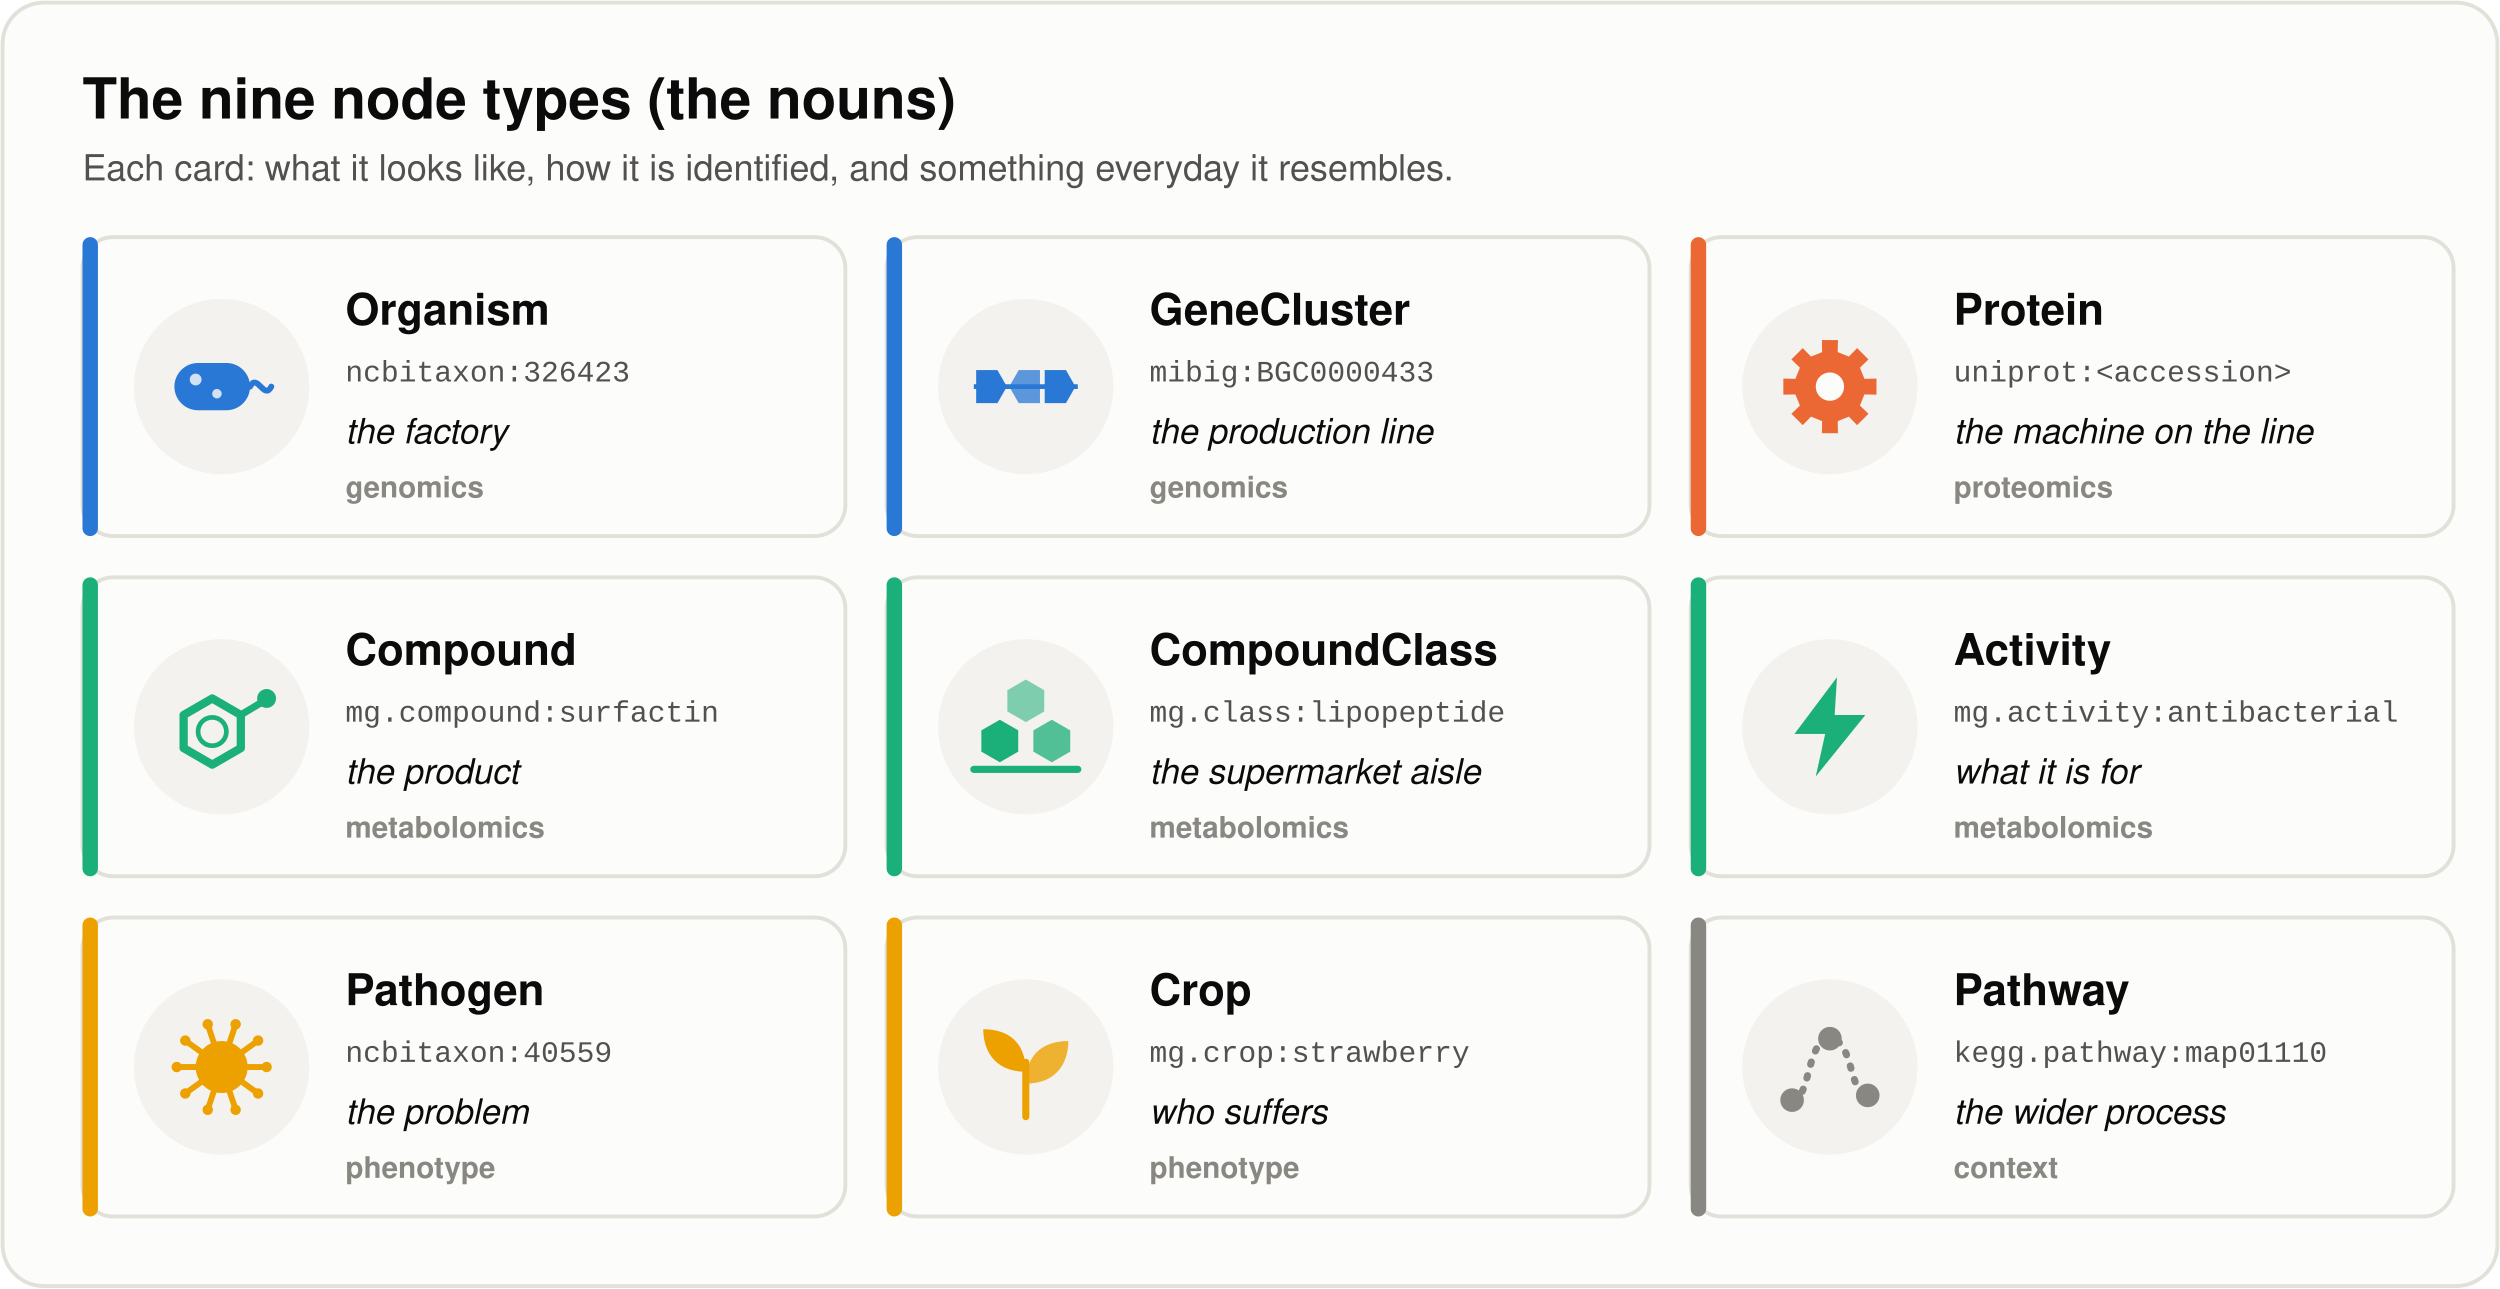
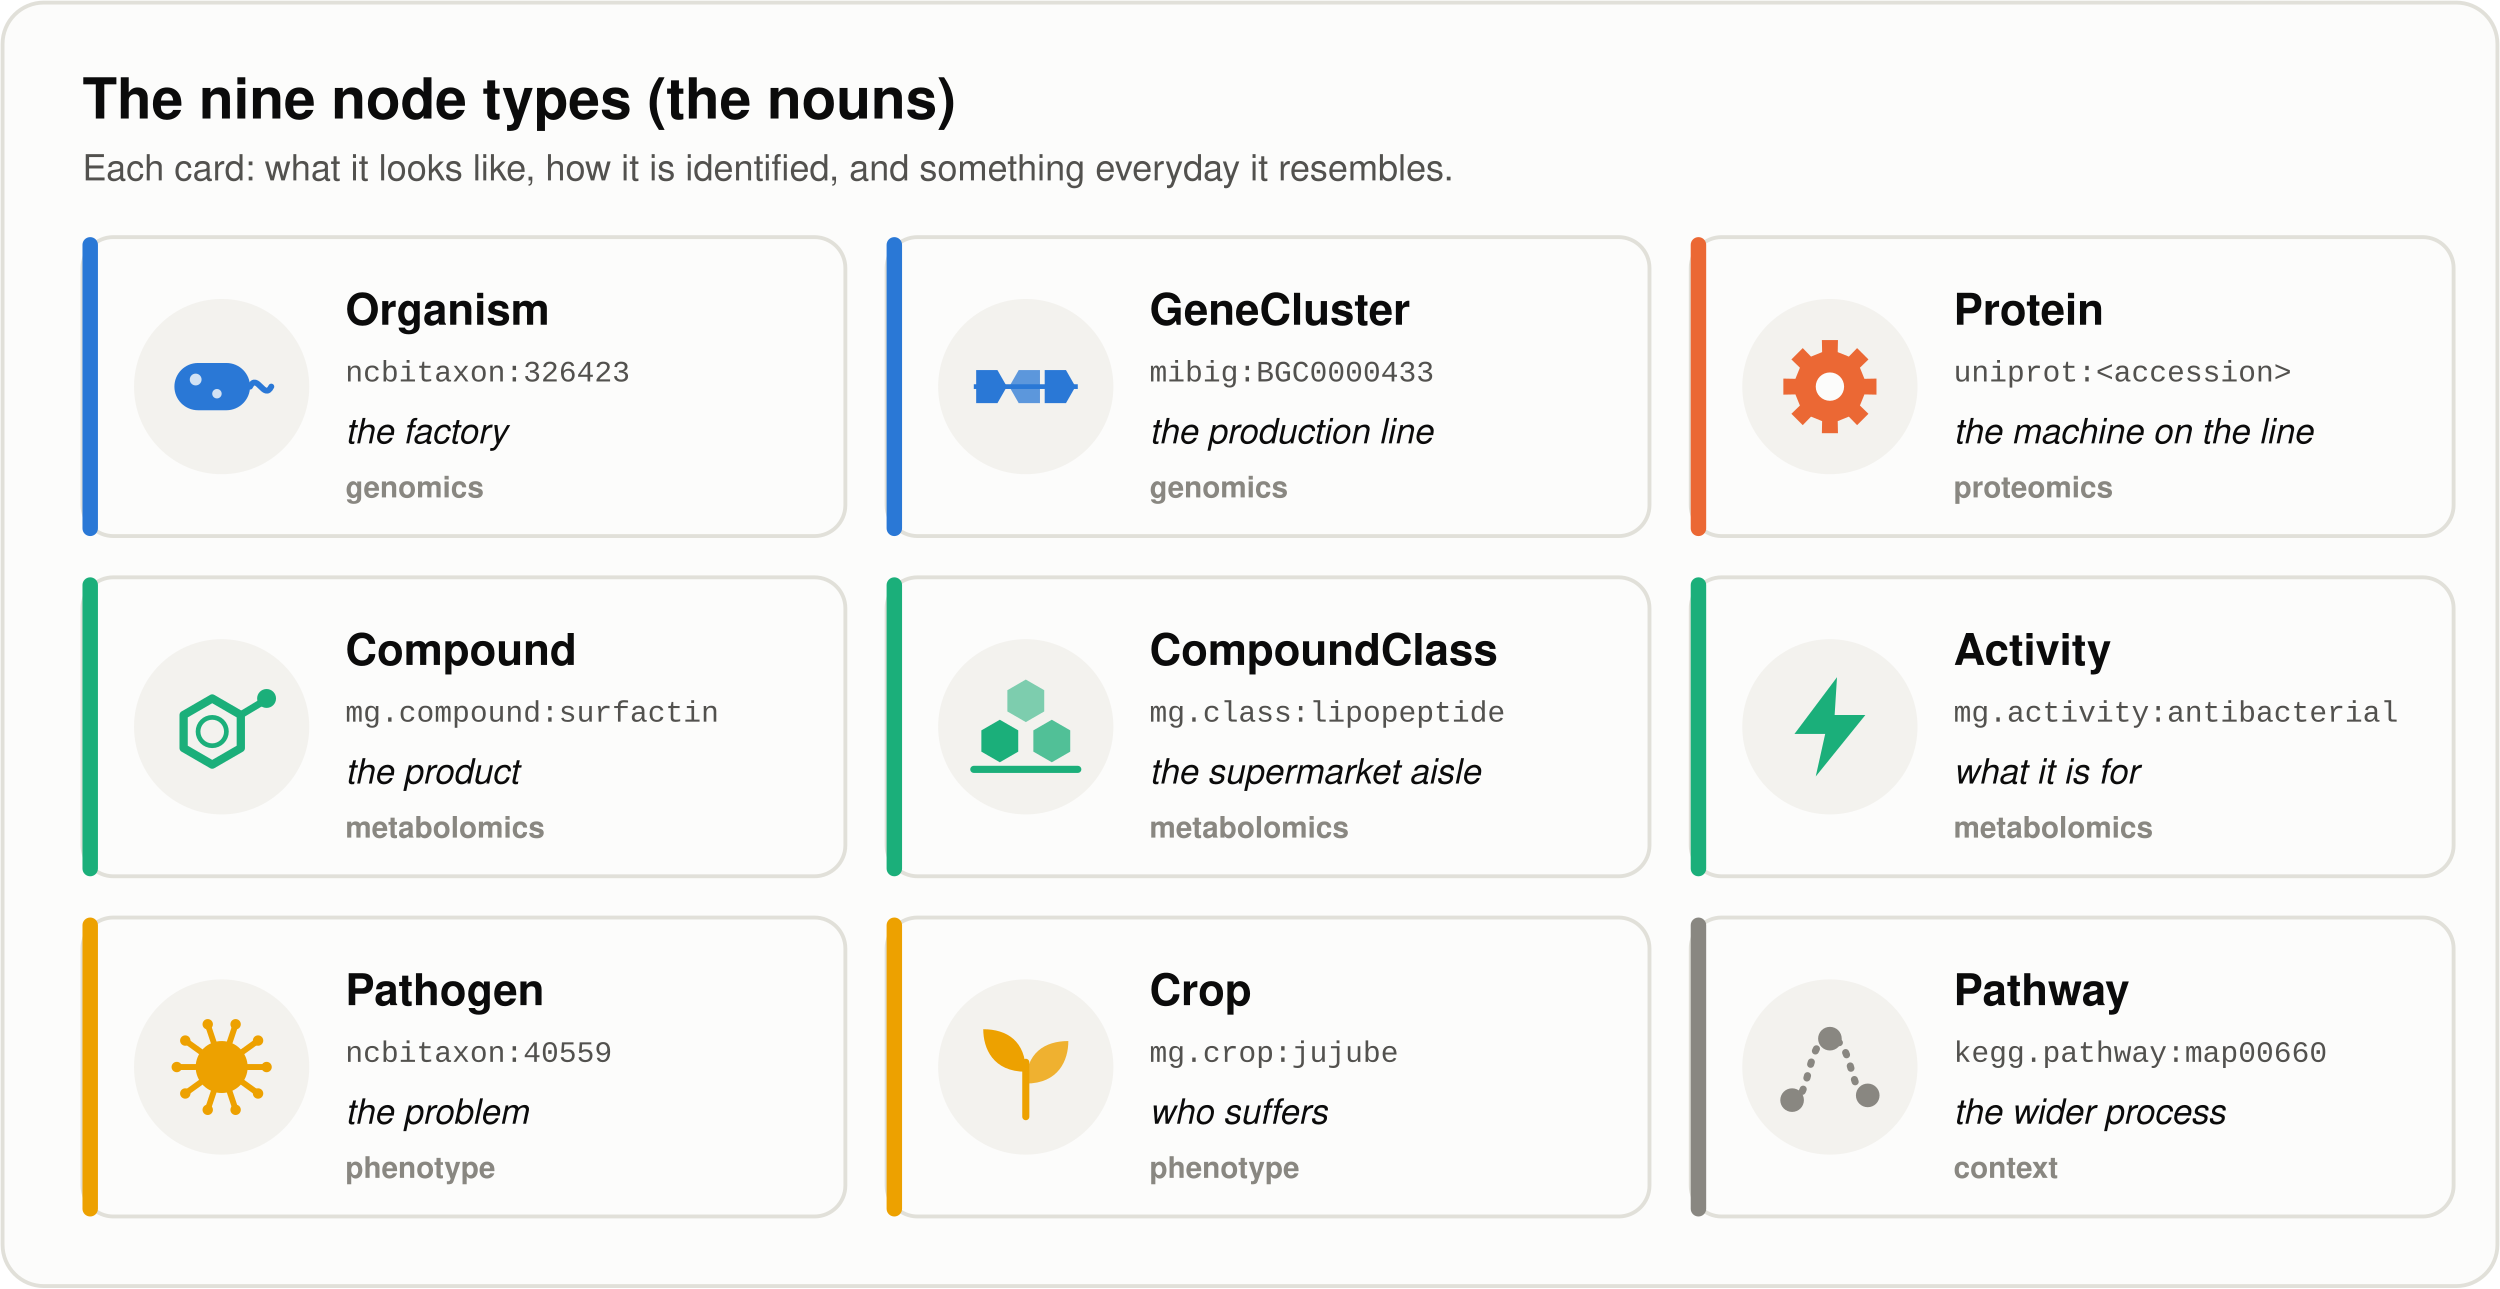
<svg xmlns="http://www.w3.org/2000/svg" viewBox="0 0 970 500" width="970" height="500" role="img" aria-labelledby="title desc">
  <defs>

</defs>
  <rect x="1.0" y="1.0" width="968.0" height="498.0" rx="16" fill="#fcfcfb" stroke="#e1e0d9" stroke-width="1.5" />
  <text x="32.0" y="46.0" font-family="system-ui, -apple-system, 'Segoe UI', Helvetica, Arial, sans-serif" font-size="22" font-weight="700" fill="#0b0b0b" text-anchor="start">The nine node types (the nouns)</text>
  <text x="32.0" y="70.0" font-family="system-ui, -apple-system, 'Segoe UI', Helvetica, Arial, sans-serif" font-size="14" font-weight="400" fill="#52514e" text-anchor="start">Each card: what it looks like, how it is identified, and something everyday it resembles.</text>
  <rect x="32.0" y="92.0" width="296.0" height="116.0" rx="12" fill="#fcfcfb" stroke="#e1e0d9" stroke-width="1.5" />
  <rect x="32.0" y="92.0" width="6.0" height="116.0" rx="3" fill="#2a78d6" stroke="none" stroke-width="1.5" />
  <circle cx="86" cy="150" r="34" fill="#f3f2ee" />
  <g transform="translate(64.0,128.0) scale(0.917)">
    <rect x="4" y="14" width="32" height="20" rx="10" fill="#2a78d6" />
    <path d="M36 24 c3 -6 6 6 9 0" stroke="#2a78d6" stroke-width="2.5" fill="none" stroke-linecap="round" />
    <circle cx="13" cy="21" r="2.5" fill="#fcfcfb" opacity=".8" />
    <circle cx="22" cy="27" r="2" fill="#fcfcfb" opacity=".8" />
  </g>
  <text x="134.0" y="126.0" font-family="system-ui, -apple-system, 'Segoe UI', Helvetica, Arial, sans-serif" font-size="17" font-weight="700" fill="#0b0b0b" text-anchor="start">Organism</text>
  <text x="134.0" y="148.0" font-family="ui-monospace, 'SF Mono', Menlo, Consolas, 'Liberation Mono', monospace" font-size="11.5" font-weight="400" fill="#52514e" text-anchor="start">ncbitaxon:326423</text>
  <text x="134.0" y="172.0" font-family="system-ui, -apple-system, 'Segoe UI', Helvetica, Arial, sans-serif" font-size="13.5" font-weight="400" fill="#0b0b0b" text-anchor="start" font-style="italic">the factory</text>
  <text x="134.0" y="193.0" font-family="system-ui, -apple-system, 'Segoe UI', Helvetica, Arial, sans-serif" font-size="11.5" font-weight="600" fill="#898781" text-anchor="start">genomics</text>
  <rect x="344.0" y="92.0" width="296.0" height="116.0" rx="12" fill="#fcfcfb" stroke="#e1e0d9" stroke-width="1.5" />
  <rect x="344.0" y="92.0" width="6.0" height="116.0" rx="3" fill="#2a78d6" stroke="none" stroke-width="1.5" />
  <circle cx="398" cy="150" r="34" fill="#f3f2ee" />
  <g transform="translate(376.0,128.0) scale(0.917)">
    <line x1="2" y1="24" x2="46" y2="24" stroke="#2a78d6" stroke-width="2" />
    <path d="M3 17 h9 l4 7 l-4 7 h-9 z" fill="#2a78d6" />
    <path d="M30 17 h-9 l-4 7 l4 7 h9 z" fill="#2a78d6" opacity=".75" />
    <path d="M32 17 h9 l4 7 l-4 7 h-9 z" fill="#2a78d6" />
  </g>
  <text x="446.0" y="126.0" font-family="system-ui, -apple-system, 'Segoe UI', Helvetica, Arial, sans-serif" font-size="17" font-weight="700" fill="#0b0b0b" text-anchor="start">GeneCluster</text>
  <text x="446.0" y="148.0" font-family="ui-monospace, 'SF Mono', Menlo, Consolas, 'Liberation Mono', monospace" font-size="11.5" font-weight="400" fill="#52514e" text-anchor="start">mibig:BGC0000433</text>
  <text x="446.0" y="172.0" font-family="system-ui, -apple-system, 'Segoe UI', Helvetica, Arial, sans-serif" font-size="13.5" font-weight="400" fill="#0b0b0b" text-anchor="start" font-style="italic">the production line</text>
  <text x="446.0" y="193.0" font-family="system-ui, -apple-system, 'Segoe UI', Helvetica, Arial, sans-serif" font-size="11.5" font-weight="600" fill="#898781" text-anchor="start">genomics</text>
  <rect x="656.0" y="92.0" width="296.0" height="116.0" rx="12" fill="#fcfcfb" stroke="#e1e0d9" stroke-width="1.5" />
  <rect x="656.0" y="92.0" width="6.0" height="116.0" rx="3" fill="#eb6834" stroke="none" stroke-width="1.5" />
  <circle cx="710" cy="150" r="34" fill="#f3f2ee" />
  <g transform="translate(688.0,128.0) scale(0.917)">
    <polygon points="43.7,20.6 43.7,27.4 38.6,27.3 36.7,32.0 40.3,35.5 35.5,40.3 32.0,36.7 27.3,38.6 27.4,43.7 20.6,43.7 20.7,38.6 16.0,36.7 12.5,40.3 7.7,35.5 11.3,32.0 9.4,27.3 4.3,27.4 4.3,20.6 9.4,20.7 11.3,16.0 7.7,12.5 12.5,7.7 16.0,11.3 20.7,9.4 20.6,4.3 27.4,4.3 27.3,9.4 32.0,11.3 35.5,7.7 40.3,12.5 36.7,16.0 38.6,20.7" fill="#eb6834" />
    <circle cx="24" cy="24" r="6" fill="#fcfcfb" />
  </g>
  <text x="758.0" y="126.0" font-family="system-ui, -apple-system, 'Segoe UI', Helvetica, Arial, sans-serif" font-size="17" font-weight="700" fill="#0b0b0b" text-anchor="start">Protein</text>
  <text x="758.0" y="148.0" font-family="ui-monospace, 'SF Mono', Menlo, Consolas, 'Liberation Mono', monospace" font-size="11.5" font-weight="400" fill="#52514e" text-anchor="start">uniprot:&lt;accession&gt;</text>
  <text x="758.0" y="172.0" font-family="system-ui, -apple-system, 'Segoe UI', Helvetica, Arial, sans-serif" font-size="13.5" font-weight="400" fill="#0b0b0b" text-anchor="start" font-style="italic">the machine on the line</text>
  <text x="758.0" y="193.0" font-family="system-ui, -apple-system, 'Segoe UI', Helvetica, Arial, sans-serif" font-size="11.5" font-weight="600" fill="#898781" text-anchor="start">proteomics</text>
  <rect x="32.0" y="224.0" width="296.0" height="116.0" rx="12" fill="#fcfcfb" stroke="#e1e0d9" stroke-width="1.5" />
  <rect x="32.0" y="224.0" width="6.0" height="116.0" rx="3" fill="#1baf7a" stroke="none" stroke-width="1.5" />
  <circle cx="86" cy="282" r="34" fill="#f3f2ee" />
  <g transform="translate(64.0,260.0) scale(0.917)">
    <polygon points="32.1,33.0 20.0,40.0 7.9,33.0 7.9,19.0 20.0,12.0 32.1,19.0" fill="none" stroke="#1baf7a" stroke-width="3.5" stroke-linejoin="round" />
    <circle cx="20" cy="26" r="6" fill="none" stroke="#1baf7a" stroke-width="2" />
    <line x1="32" y1="19" x2="42" y2="13" stroke="#1baf7a" stroke-width="3" stroke-linecap="round" />
    <circle cx="43" cy="12" r="4" fill="#1baf7a" />
  </g>
  <text x="134.0" y="258.0" font-family="system-ui, -apple-system, 'Segoe UI', Helvetica, Arial, sans-serif" font-size="17" font-weight="700" fill="#0b0b0b" text-anchor="start">Compound</text>
  <text x="134.0" y="280.0" font-family="ui-monospace, 'SF Mono', Menlo, Consolas, 'Liberation Mono', monospace" font-size="11.5" font-weight="400" fill="#52514e" text-anchor="start">mg.compound:surfactin</text>
  <text x="134.0" y="304.0" font-family="system-ui, -apple-system, 'Segoe UI', Helvetica, Arial, sans-serif" font-size="13.5" font-weight="400" fill="#0b0b0b" text-anchor="start" font-style="italic">the product</text>
  <text x="134.0" y="325.0" font-family="system-ui, -apple-system, 'Segoe UI', Helvetica, Arial, sans-serif" font-size="11.5" font-weight="600" fill="#898781" text-anchor="start">metabolomics</text>
  <rect x="344.0" y="224.0" width="296.0" height="116.0" rx="12" fill="#fcfcfb" stroke="#e1e0d9" stroke-width="1.5" />
  <rect x="344.0" y="224.0" width="6.0" height="116.0" rx="3" fill="#1baf7a" stroke="none" stroke-width="1.5" />
  <circle cx="398" cy="282" r="34" fill="#f3f2ee" />
  <g transform="translate(376.0,260.0) scale(0.917)">
    <polygon points="20.8,34.5 13.0,39.0 5.2,34.5 5.2,25.5 13.0,21.0 20.8,25.5" fill="#1baf7a" />
    <polygon points="42.8,34.5 35.0,39.0 27.2,34.5 27.2,25.5 35.0,21.0 42.8,25.5" fill="#1baf7a" opacity=".75" />
    <polygon points="31.8,17.5 24.0,22.0 16.2,17.5 16.2,8.5 24.0,4.0 31.8,8.5" fill="#1baf7a" opacity=".55" />
    <line x1="2" y1="42" x2="46" y2="42" stroke="#1baf7a" stroke-width="3" stroke-linecap="round" />
  </g>
  <text x="446.0" y="258.0" font-family="system-ui, -apple-system, 'Segoe UI', Helvetica, Arial, sans-serif" font-size="17" font-weight="700" fill="#0b0b0b" text-anchor="start">CompoundClass</text>
  <text x="446.0" y="280.0" font-family="ui-monospace, 'SF Mono', Menlo, Consolas, 'Liberation Mono', monospace" font-size="11.5" font-weight="400" fill="#52514e" text-anchor="start">mg.class:lipopeptide</text>
  <text x="446.0" y="304.0" font-family="system-ui, -apple-system, 'Segoe UI', Helvetica, Arial, sans-serif" font-size="13.5" font-weight="400" fill="#0b0b0b" text-anchor="start" font-style="italic">the supermarket aisle</text>
  <text x="446.0" y="325.0" font-family="system-ui, -apple-system, 'Segoe UI', Helvetica, Arial, sans-serif" font-size="11.5" font-weight="600" fill="#898781" text-anchor="start">metabolomics</text>
  <rect x="656.0" y="224.0" width="296.0" height="116.0" rx="12" fill="#fcfcfb" stroke="#e1e0d9" stroke-width="1.5" />
  <rect x="656.0" y="224.0" width="6.0" height="116.0" rx="3" fill="#1baf7a" stroke="none" stroke-width="1.5" />
  <circle cx="710" cy="282" r="34" fill="#f3f2ee" />
  <g transform="translate(688.0,260.0) scale(0.917)">
    <path d="M27 3 L9 27 h13 l-4 18 L39 19 h-13 z" fill="#1baf7a" />
  </g>
  <text x="758.0" y="258.0" font-family="system-ui, -apple-system, 'Segoe UI', Helvetica, Arial, sans-serif" font-size="17" font-weight="700" fill="#0b0b0b" text-anchor="start">Activity</text>
  <text x="758.0" y="280.0" font-family="ui-monospace, 'SF Mono', Menlo, Consolas, 'Liberation Mono', monospace" font-size="11.5" font-weight="400" fill="#52514e" text-anchor="start">mg.activity:antibacterial</text>
  <text x="758.0" y="304.0" font-family="system-ui, -apple-system, 'Segoe UI', Helvetica, Arial, sans-serif" font-size="13.5" font-weight="400" fill="#0b0b0b" text-anchor="start" font-style="italic">what it is for</text>
  <text x="758.0" y="325.0" font-family="system-ui, -apple-system, 'Segoe UI', Helvetica, Arial, sans-serif" font-size="11.5" font-weight="600" fill="#898781" text-anchor="start">metabolomics</text>
  <rect x="32.0" y="356.0" width="296.0" height="116.0" rx="12" fill="#fcfcfb" stroke="#e1e0d9" stroke-width="1.5" />
  <rect x="32.0" y="356.0" width="6.0" height="116.0" rx="3" fill="#eda100" stroke="none" stroke-width="1.5" />
  <circle cx="86" cy="414" r="34" fill="#f3f2ee" />
  <g transform="translate(64.0,392.0) scale(0.917)">
    <line x1="35.0" y1="24.0" x2="42.0" y2="24.0" stroke="#eda100" stroke-width="2.5" stroke-linecap="round" />
    <circle cx="43.0" cy="24.0" r="2.2" fill="#eda100" />
    <line x1="32.9" y1="30.5" x2="38.6" y2="34.6" stroke="#eda100" stroke-width="2.5" stroke-linecap="round" />
    <circle cx="39.4" cy="35.2" r="2.2" fill="#eda100" />
    <line x1="27.4" y1="34.5" x2="29.6" y2="41.1" stroke="#eda100" stroke-width="2.5" stroke-linecap="round" />
    <circle cx="29.9" cy="42.1" r="2.2" fill="#eda100" />
    <line x1="20.6" y1="34.5" x2="18.4" y2="41.1" stroke="#eda100" stroke-width="2.5" stroke-linecap="round" />
    <circle cx="18.1" cy="42.1" r="2.2" fill="#eda100" />
    <line x1="15.1" y1="30.5" x2="9.4" y2="34.6" stroke="#eda100" stroke-width="2.5" stroke-linecap="round" />
    <circle cx="8.6" cy="35.2" r="2.2" fill="#eda100" />
    <line x1="13.0" y1="24.0" x2="6.0" y2="24.0" stroke="#eda100" stroke-width="2.5" stroke-linecap="round" />
    <circle cx="5.0" cy="24.0" r="2.2" fill="#eda100" />
    <line x1="15.1" y1="17.5" x2="9.4" y2="13.4" stroke="#eda100" stroke-width="2.5" stroke-linecap="round" />
    <circle cx="8.6" cy="12.8" r="2.2" fill="#eda100" />
    <line x1="20.6" y1="13.5" x2="18.4" y2="6.9" stroke="#eda100" stroke-width="2.5" stroke-linecap="round" />
    <circle cx="18.1" cy="5.9" r="2.2" fill="#eda100" />
    <line x1="27.4" y1="13.5" x2="29.6" y2="6.9" stroke="#eda100" stroke-width="2.5" stroke-linecap="round" />
    <circle cx="29.9" cy="5.9" r="2.2" fill="#eda100" />
    <line x1="32.9" y1="17.5" x2="38.6" y2="13.4" stroke="#eda100" stroke-width="2.5" stroke-linecap="round" />
    <circle cx="39.4" cy="12.8" r="2.2" fill="#eda100" />
    <circle cx="24" cy="24" r="11" fill="#eda100" />
  </g>
  <text x="134.0" y="390.0" font-family="system-ui, -apple-system, 'Segoe UI', Helvetica, Arial, sans-serif" font-size="17" font-weight="700" fill="#0b0b0b" text-anchor="start">Pathogen</text>
  <text x="134.0" y="412.0" font-family="ui-monospace, 'SF Mono', Menlo, Consolas, 'Liberation Mono', monospace" font-size="11.5" font-weight="400" fill="#52514e" text-anchor="start">ncbitaxon:40559</text>
  <text x="134.0" y="436.0" font-family="system-ui, -apple-system, 'Segoe UI', Helvetica, Arial, sans-serif" font-size="13.5" font-weight="400" fill="#0b0b0b" text-anchor="start" font-style="italic">the problem</text>
  <text x="134.0" y="457.0" font-family="system-ui, -apple-system, 'Segoe UI', Helvetica, Arial, sans-serif" font-size="11.5" font-weight="600" fill="#898781" text-anchor="start">phenotype</text>
  <rect x="344.0" y="356.0" width="296.0" height="116.0" rx="12" fill="#fcfcfb" stroke="#e1e0d9" stroke-width="1.5" />
  <rect x="344.0" y="356.0" width="6.0" height="116.0" rx="3" fill="#eda100" stroke="none" stroke-width="1.5" />
  <circle cx="398" cy="414" r="34" fill="#f3f2ee" />
  <g transform="translate(376.0,392.0) scale(0.917)">
    <path d="M24 45 V22" stroke="#eda100" stroke-width="3" stroke-linecap="round" />
    <path d="M24 26 C10 26 6 16 6 8 C16 8 24 13 24 26 z" fill="#eda100" />
    <path d="M24 31 C38 31 42 21 42 13 C32 13 24 18 24 31 z" fill="#eda100" opacity=".8" />
  </g>
  <text x="446.0" y="390.0" font-family="system-ui, -apple-system, 'Segoe UI', Helvetica, Arial, sans-serif" font-size="17" font-weight="700" fill="#0b0b0b" text-anchor="start">Crop</text>
-   <text x="446.0" y="412.0" font-family="ui-monospace, 'SF Mono', Menlo, Consolas, 'Liberation Mono', monospace" font-size="11.5" font-weight="400" fill="#52514e" text-anchor="start">mg.crop:strawberry</text>
+   <text x="446.0" y="412.0" font-family="ui-monospace, 'SF Mono', Menlo, Consolas, 'Liberation Mono', monospace" font-size="11.5" font-weight="400" fill="#52514e" text-anchor="start">mg.crop:jujube</text>
  <text x="446.0" y="436.0" font-family="system-ui, -apple-system, 'Segoe UI', Helvetica, Arial, sans-serif" font-size="13.5" font-weight="400" fill="#0b0b0b" text-anchor="start" font-style="italic">who suffers</text>
  <text x="446.0" y="457.0" font-family="system-ui, -apple-system, 'Segoe UI', Helvetica, Arial, sans-serif" font-size="11.5" font-weight="600" fill="#898781" text-anchor="start">phenotype</text>
  <rect x="656.0" y="356.0" width="296.0" height="116.0" rx="12" fill="#fcfcfb" stroke="#e1e0d9" stroke-width="1.5" />
  <rect x="656.0" y="356.0" width="6.0" height="116.0" rx="3" fill="#898781" stroke="none" stroke-width="1.5" />
  <circle cx="710" cy="414" r="34" fill="#f3f2ee" />
  <g transform="translate(688.0,392.0) scale(0.917)">
    <path d="M8 38 C16 38 14 12 24 12 C34 12 32 36 40 36" fill="none" stroke="#898781" stroke-width="3" stroke-dasharray="1 5" stroke-linecap="round" />
    <circle cx="8" cy="38" r="5" fill="#898781" />
    <circle cx="24" cy="12" r="5" fill="#898781" />
    <circle cx="40" cy="36" r="5" fill="#898781" />
  </g>
  <text x="758.0" y="390.0" font-family="system-ui, -apple-system, 'Segoe UI', Helvetica, Arial, sans-serif" font-size="17" font-weight="700" fill="#0b0b0b" text-anchor="start">Pathway</text>
-   <text x="758.0" y="412.0" font-family="ui-monospace, 'SF Mono', Menlo, Consolas, 'Liberation Mono', monospace" font-size="11.5" font-weight="400" fill="#52514e" text-anchor="start">kegg.pathway:map01110</text>
+   <text x="758.0" y="412.0" font-family="ui-monospace, 'SF Mono', Menlo, Consolas, 'Liberation Mono', monospace" font-size="11.5" font-weight="400" fill="#52514e" text-anchor="start">kegg.pathway:map00660</text>
  <text x="758.0" y="436.0" font-family="system-ui, -apple-system, 'Segoe UI', Helvetica, Arial, sans-serif" font-size="13.5" font-weight="400" fill="#0b0b0b" text-anchor="start" font-style="italic">the wider process</text>
  <text x="758.0" y="457.0" font-family="system-ui, -apple-system, 'Segoe UI', Helvetica, Arial, sans-serif" font-size="11.5" font-weight="600" fill="#898781" text-anchor="start">context</text>
</svg>
